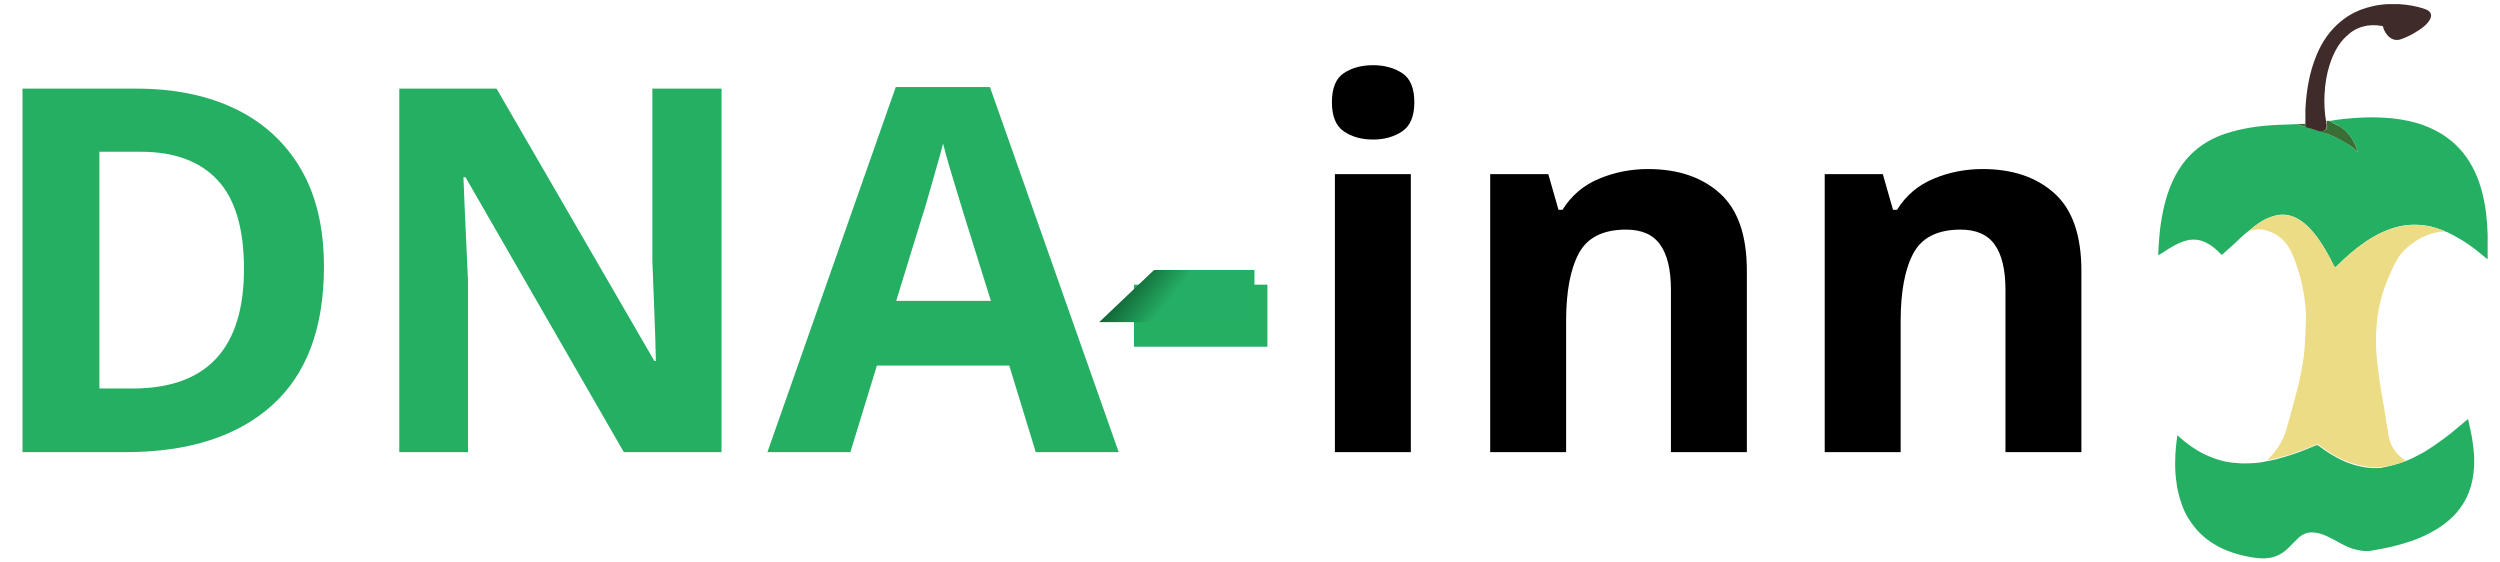
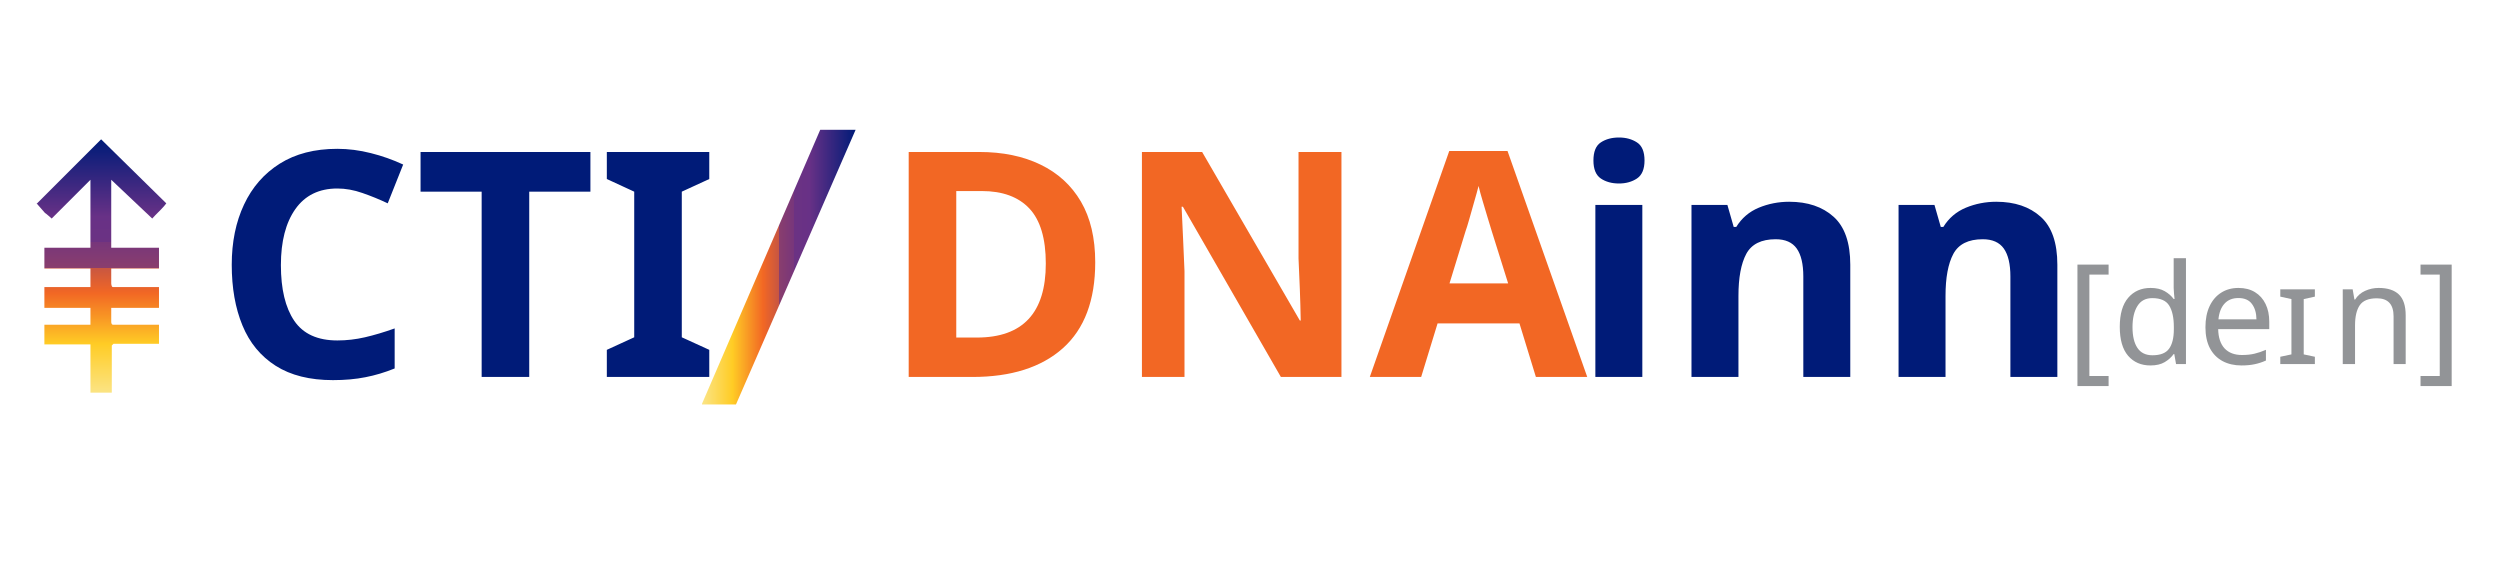
- <svg xmlns="http://www.w3.org/2000/svg" id="Layer_1" version="1.1" viewBox="0 0 445 100">
+ <svg xmlns="http://www.w3.org/2000/svg" xmlns:xlink="http://www.w3.org/1999/xlink" id="Layer_1" version="1.1" viewBox="0 0 445 100">
  <defs>
    <style>
      .st0 {
+         fill: #f26724;
+       }
+ 
+       .st0, .st1, .st2, .st3, .st4 {
+         isolation: isolate;
+       }
+ 
+       .st0, .st3 {
+         font-family: MavenPro-Bold, 'Maven Pro';
+         font-size: 56.1px;
+         font-weight: 700;
+       }
+ 
+       .st5 {
+         fill: url(#linear-gradient1);
+       }
+ 
+       .st6 {
        fill: url(#linear-gradient);
      }

-       .st1, .st2, .st3 {
-         isolation: isolate;
-       }
- 
-       .st1, .st3 {
-         font-family: MavenPro-Bold, 'Maven Pro';
-         font-size: 90.63px;
-         font-weight: 700;
-       }
- 
-       .st4, .st3 {
-         fill: #24af63;
-       }
- 
-       .st5 {
-         fill: #ecdc86;
-       }
- 
-       .st6 {
-         fill: #396e35;
-       }
- 
-       .st7 {
-         fill: #3f2b29;
-       }
- 
-       .st8 {
-         fill: #a0918f;
+       .st1 {
+         font-family: MavenPro-Regular, 'Maven Pro';
+       }
+ 
+       .st1, .st4 {
+         fill: #929497;
+         font-size: 24.8px;
+       }
+ 
+       .st3 {
+         fill: #001b78;
+       }
+ 
+       .st4 {
+         font-family: KGMissSpeechyIPA, 'KG Miss Speechy IPA';
      }
    </style>
-     <linearGradient id="linear-gradient" x1="-323.69" y1="212.43" x2="-323.21" y2="212.43" gradientTransform="translate(6176.23 17681.35) rotate(38) scale(48.1 -48.1)" gradientUnits="userSpaceOnUse">
-       <stop offset="0" stop-color="#0c542a" />
-       <stop offset=".2" stop-color="#0c542a" />
-       <stop offset=".6" stop-color="#25af64" />
-       <stop offset=".8" stop-color="#25af64" />
-       <stop offset="1" stop-color="#25af64" />
+     <linearGradient id="linear-gradient" x1="124.9" y1="1782.4" x2="152.3" y2="1782.4" gradientTransform="translate(0 1830) scale(1 -1)" gradientUnits="userSpaceOnUse">
+       <stop offset="0" stop-color="#fff" />
+       <stop offset="0" stop-color="#fbe588" />
+       <stop offset=".2" stop-color="#ffcc25" />
+       <stop offset=".4" stop-color="#f26724" />
+       <stop offset=".5" stop-color="#c85641" />
+       <stop offset=".5" stop-color="#a5495a" />
+       <stop offset=".5" stop-color="#8a3e6d" />
+       <stop offset=".6" stop-color="#77367b" />
+       <stop offset=".6" stop-color="#6b3283" />
+       <stop offset=".7" stop-color="#683186" />
+       <stop offset="1" stop-color="#001b78" />
    </linearGradient>
+     <linearGradient id="linear-gradient1" x1="18.1" y1="1759.7" x2="18.1" y2="1805" xlink:href="#linear-gradient" />
  </defs>
-   <g>
-     <path id="path24" class="st4" d="M442.8,44.52v1.55s-.03.01-.09.04l-.78-.65c-1.73-1.47-3.58-2.76-5.66-3.8-.35-.17-.69-.39-1.08-.47,0-.04-.09-.09-.13-.09-.78-.3-1.55-.56-2.37-.78-1.77-.39-3.54-.43-5.31-.09-2.29.47-4.32,1.47-6.26,2.76-1.9,1.3-3.63,2.81-5.22,4.4-.2.2-.36.17-.47-.09-.86-1.77-1.81-3.5-2.98-5.09-.91-1.21-1.9-2.33-3.2-3.11-1.3-.82-2.72-1.12-4.23-.73-1.86.43-3.37,1.55-4.79,2.76-.86.65-1.64,1.42-2.42,2.16-.73.65-1.42,1.3-2.16,1.94-.13.13-.22.13-.35,0-.73-.78-1.51-1.47-2.42-1.94-1.34-.73-2.72-.82-4.14-.35-1.21.39-2.25,1.04-3.32,1.73-.43.26-.82.56-1.25.78v-.35c.09-1.9.22-3.84.52-5.74.43-2.63,1.08-5.18,2.25-7.56.86-1.77,2.03-3.41,3.5-4.75,1.94-1.77,4.23-2.89,6.74-3.58,2.72-.78,5.48-1.12,8.29-1.25,1.12,0,2.2-.09,3.32-.13.56.22,1.12.35,1.68.52.82.26,1.64.52,2.46.73.43.17.82.3,1.25.47,1.6.56,3.15,1.3,4.49,2.37.35.26.69.56,1.04.86-.09-.26-.17-.47-.26-.73-.6-1.6-1.51-2.89-2.98-3.8-.6-.39-1.25-.65-1.9-.99h.17c1.94-.35,3.93-.52,5.92-.6,1.68-.09,3.41,0,5.09.13,1.99.22,3.93.6,5.79,1.3,2.76,1.04,5.14,2.63,6.99,4.97,1.6,2.03,2.63,4.36,3.28,6.86.65,2.46.91,5.01.99,7.56v2.81" />
-     <path id="path26" class="st5" d="M442.8,41.67h0v2.85h0v-2.85Z" />
-     <path id="path28" class="st8" d="M427.04.69h-1.94,1.94Z" />
-     <path id="path30" class="st4" d="M428.3,82.04c1.08-.43,2.12-.99,3.15-1.55,1.21-.73,2.33-1.51,3.45-2.33.95-.69,1.86-1.42,2.76-2.2l1.55-1.3c.09-.09.09-.04.13.04.17.69.3,1.42.47,2.16.22.99.35,1.99.47,2.98.13,1.17.17,2.29.09,3.45-.09,1.42-.35,2.85-.86,4.19-.3.82-.69,1.6-1.17,2.33-.6.95-1.3,1.81-2.16,2.55-.99.91-2.12,1.68-3.32,2.33-1.6.91-3.32,1.55-5.09,2.07-1.68.52-3.41.86-5.14,1.17-.47.09-.95.17-1.42.17-.99-.04-1.99-.26-2.94-.6-1.42-.56-2.68-1.42-4.1-2.07-.78-.35-1.55-.6-2.37-.65-1.08-.09-1.99.3-2.76,1.04l-1.68,1.68c-.95.95-2.07,1.6-3.41,1.81-.91.13-1.77.09-2.68-.04-1.25-.17-2.46-.47-3.63-.82-1.73-.56-3.32-1.34-4.79-2.46-1.38-1.04-2.46-2.33-3.37-3.8-.91-1.51-1.42-3.11-1.81-4.79-.17-.73-.26-1.51-.35-2.25-.13-1.08-.17-2.12-.13-3.2,0-1.51.17-2.98.39-4.49.17.17.35.3.47.43.95.86,2.03,1.64,3.15,2.33,1.25.73,2.63,1.34,4.06,1.73.95.26,1.94.43,2.94.47.82.09,1.64.09,2.46.04.95-.04,1.94-.13,2.89-.39.13,0,.26,0,.35-.04.86-.17,1.73-.39,2.59-.65.99-.3,1.94-.6,2.89-.95.91-.35,1.86-.73,2.76-1.12.26-.13.43-.09.65.09,1.51,1.17,3.15,2.16,4.92,2.89,1.99.78,4.02,1.17,6.13.99,1.55-.3,3.02-.69,4.45-1.25" />
-     <path id="path32" class="st5" d="M428.3,82.04c-1.42.56-2.89.95-4.4,1.08-2.12.17-4.14-.22-6.13-.99-1.77-.69-3.41-1.68-4.92-2.89-.22-.17-.39-.22-.65-.09-.91.39-1.81.78-2.76,1.12s-1.9.69-2.89.95c-.86.26-1.73.43-2.59.65-.13.04-.26.04-.35.04l.91-1.04c1.21-1.38,2.07-2.98,2.55-4.79.69-2.42,1.38-4.88,1.99-7.34.43-1.81.78-3.63,1.04-5.48.17-1.34.43-6.43.35-7.64-.22-3.71-1.04-7.25-2.55-10.66-.91-2.03-2.46-3.41-4.62-3.97-.95-.26-1.9-.17-2.81.13-.09.04-.13.09-.22.04,1.42-1.21,2.89-2.33,4.79-2.76,1.51-.35,2.94-.09,4.23.73s2.29,1.9,3.2,3.11c1.17,1.6,2.12,3.32,2.98,5.09.12.26.27.29.47.09,1.6-1.64,3.32-3.15,5.22-4.4,1.9-1.3,3.97-2.29,6.26-2.76,1.77-.35,3.54-.3,5.31.09.82.17,1.6.43,2.37.78,0,.04.13.04.13.09-2.29.04-4.23.91-6,2.25-.86.65-1.64,1.38-2.25,2.29-.47.73-.91,1.55-1.25,2.37-.78,1.64-1.42,3.37-1.9,5.14-.39,1.51-.65,3.07-.78,4.62-.09,1.21-.13,2.42-.09,3.63,0,1.47.22,2.94.39,4.45.3,2.46.73,4.92,1.17,7.38.22,1.34.39,2.72.65,4.1.3,1.99,1.42,3.45,3.02,4.58,0-.04.09,0,.13.04" />
-     <path id="path34" class="st7" d="M425.1.74h1.94c1.55.09,3.11.35,4.58.86,1.17.39,1.42,1.17.73,2.16-.47.69-1.17,1.21-1.9,1.68-.91.6-1.9,1.12-2.98,1.51-1.08.43-2.12,0-2.81-1.08-.22-.35-.39-.69-.47-1.08,0-.13-.09-.17-.22-.17-2.42-.43-4.58.13-6.35,1.86-1.47,1.38-2.33,3.15-2.94,5.05-.56,1.73-.82,3.45-.91,5.27-.09,1.6,0,3.2.26,4.75,0,.26.13.52.13.82,0,.35-.09.65-.35.82-.3.22-.65.17-.99.17-.82-.26-1.64-.52-2.46-.73v-3.11c.17-3.32.69-6.61,1.99-9.71.95-2.33,2.33-4.36,4.27-5.96,1.6-1.34,3.41-2.2,5.44-2.68,1.04-.26,1.99-.39,2.98-.43" />
-     <path id="path36" class="st6" d="M412.88,23.32c.35,0,.69,0,.99-.17s.39-.52.35-.82c0-.26-.09-.56-.13-.82h.47c.6.35,1.25.65,1.9.99,1.47.91,2.37,2.2,2.98,3.8.09.26.17.47.26.73-.35-.3-.69-.6-1.04-.86-1.38-1.04-2.89-1.77-4.49-2.37-.47-.13-.86-.26-1.3-.43" />
-     <path id="path38" class="st6" d="M410.42,22.02v.56c-.56-.17-1.12-.3-1.68-.52h1.68" />
-   </g>
-   <g class="st2">
-     <g class="st2">
-       <text class="st3" transform="translate(-4.15 80.48)">
-         <tspan x="0" y="0">DNA-</tspan>
-       </text>
-     </g>
-     <g class="st2">
-       <text class="st1" transform="translate(230.55 80.48)">
-         <tspan x="0" y="0">inn</tspan>
-       </text>
-     </g>
-   </g>
-   <path id="path67" class="st0" d="M205.42,48.06l-9.76,9.28h27.63v-9.28h-17.87Z" />
+   <g id="g195" class="st2">
+     <g id="g194" class="st2">
+       <g id="text193" class="st2">
+         <g id="g250" class="st2">
+           <g id="g249" class="st2">
+             <g id="g248" class="st2">
+               <g id="g247" class="st2">
+                 <g id="g246" class="st2">
+                   <g id="g245" class="st2">
+                     <g id="text244" class="st2">
+                       <g class="st2">
+                         <g class="st2">
+                           <g class="st2">
+                             <g class="st2">
+                               <text class="st3" transform="translate(279.6 67.1)">
+                                 <tspan x="0" y="0">inn</tspan>
+                               </text>
+                             </g>
+                           </g>
+                         </g>
+                       </g>
+                     </g>
+                   </g>
+                 </g>
+               </g>
+             </g>
+           </g>
+         </g>
+       </g>
+     </g>
+   </g>
+   <g id="text318" class="st2">
+     <g id="text306" class="st2">
+       <g id="g986" class="st2">
+         <g id="text408" class="st2">
+           <g id="g985" class="st2">
+             <g id="g984" class="st2">
+               <g id="g983" class="st2">
+                 <g id="g982" class="st2">
+                   <g id="g981" class="st2">
+                     <g id="g980" class="st2">
+                       <g id="text979" class="st2">
+                         <g class="st2">
+                           <g class="st2">
+                             <g class="st2">
+                               <g class="st2">
+                                 <text class="st1" transform="translate(367.8 64.8)">
+                                   <tspan x="0" y="0">[de</tspan>
+                                 </text>
+                               </g>
+                             </g>
+                           </g>
+                         </g>
+                       </g>
+                     </g>
+                   </g>
+                 </g>
+               </g>
+             </g>
+           </g>
+         </g>
+       </g>
+     </g>
+     <g id="text307" class="st2">
+       <g id="g993" class="st2">
+         <g id="text409" class="st2">
+           <g id="g992" class="st2">
+             <g id="g991" class="st2">
+               <g id="g990" class="st2">
+                 <g id="g989" class="st2">
+                   <g id="g988" class="st2">
+                     <g id="g987" class="st2">
+                       <g id="text986" class="st2">
+                         <g class="st2">
+                           <g class="st2">
+                             <g class="st2">
+                               <g class="st2">
+                                 <text class="st4" transform="translate(405 64.8)">
+                                   <tspan x="0" y="0">ɪ</tspan>
+                                 </text>
+                               </g>
+                             </g>
+                           </g>
+                         </g>
+                       </g>
+                     </g>
+                   </g>
+                 </g>
+               </g>
+             </g>
+           </g>
+         </g>
+       </g>
+     </g>
+     <g id="g1001" class="st2">
+       <g id="g1000" class="st2">
+         <g id="text410" class="st2">
+           <g id="g999" class="st2">
+             <g id="g998" class="st2">
+               <g id="g997" class="st2">
+                 <g id="g996" class="st2">
+                   <g id="g995" class="st2">
+                     <g id="g994" class="st2">
+                       <g id="text993" class="st2">
+                         <g class="st2">
+                           <g class="st2">
+                             <g class="st2">
+                               <g class="st2">
+                                 <text class="st1" transform="translate(414.9 64.8)">
+                                   <tspan x="0" y="0">n]</tspan>
+                                 </text>
+                               </g>
+                             </g>
+                           </g>
+                         </g>
+                       </g>
+                     </g>
+                   </g>
+                 </g>
+               </g>
+             </g>
+           </g>
+         </g>
+       </g>
+     </g>
+   </g>
+   <polygon id="polygon1240" class="st6" points="152.3 23.1 131 72 124.9 72 146 23.1 152.3 23.1" />
+   <g id="g1246" class="st2">
+     <g id="g1245" class="st2">
+       <g id="g1244" class="st2">
+         <g id="g1243" class="st2">
+           <g id="g1242" class="st2">
+             <g id="g1241" class="st2">
+               <g id="text1240" class="st2">
+                 <g class="st2">
+                   <g class="st2">
+                     <g class="st2">
+                       <g class="st2">
+                         <text class="st3" transform="translate(38 67.1)">
+                           <tspan x="0" y="0">CTI</tspan>
+                         </text>
+                       </g>
+                     </g>
+                   </g>
+                 </g>
+               </g>
+             </g>
+           </g>
+         </g>
+       </g>
+     </g>
+   </g>
+   <g id="g1253" class="st2">
+     <g id="g1252" class="st2">
+       <g id="g1251" class="st2">
+         <g id="g1250" class="st2">
+           <g id="g1249" class="st2">
+             <g id="g1248" class="st2">
+               <g id="g1247" class="st2">
+                 <g id="text1246" class="st2">
+                   <g class="st2">
+                     <g class="st2">
+                       <g class="st2">
+                         <g class="st2">
+                           <text class="st0" transform="translate(156.7 67.1)">
+                             <tspan x="0" y="0">DNA</tspan>
+                           </text>
+                         </g>
+                       </g>
+                     </g>
+                   </g>
+                 </g>
+               </g>
+             </g>
+           </g>
+         </g>
+       </g>
+     </g>
+   </g>
+   <path id="path1253" class="st5" d="M6.5,36.3l11.5-11.5,11.6,11.4s-.3.4-.4.5c-.7.8-1.4,1.4-2.1,2.2l-7.3-6.9v12.1h8.5v3.7h-8.5v2.6s0,.7.3.7h8.2v3.7h-8.5v2.5s0,.5.3.5h8.2v3.4h-8.1l-.3.3v8.4h-3.8v-8.6H7.9v-3.5h8.2v-3H7.9v-3.7h8.2v-3.3H7.9v-3.7h8.2v-12.1l-6.9,6.9s-1-.9-1.2-1l-1.4-1.6h-.1Z" />
</svg>
